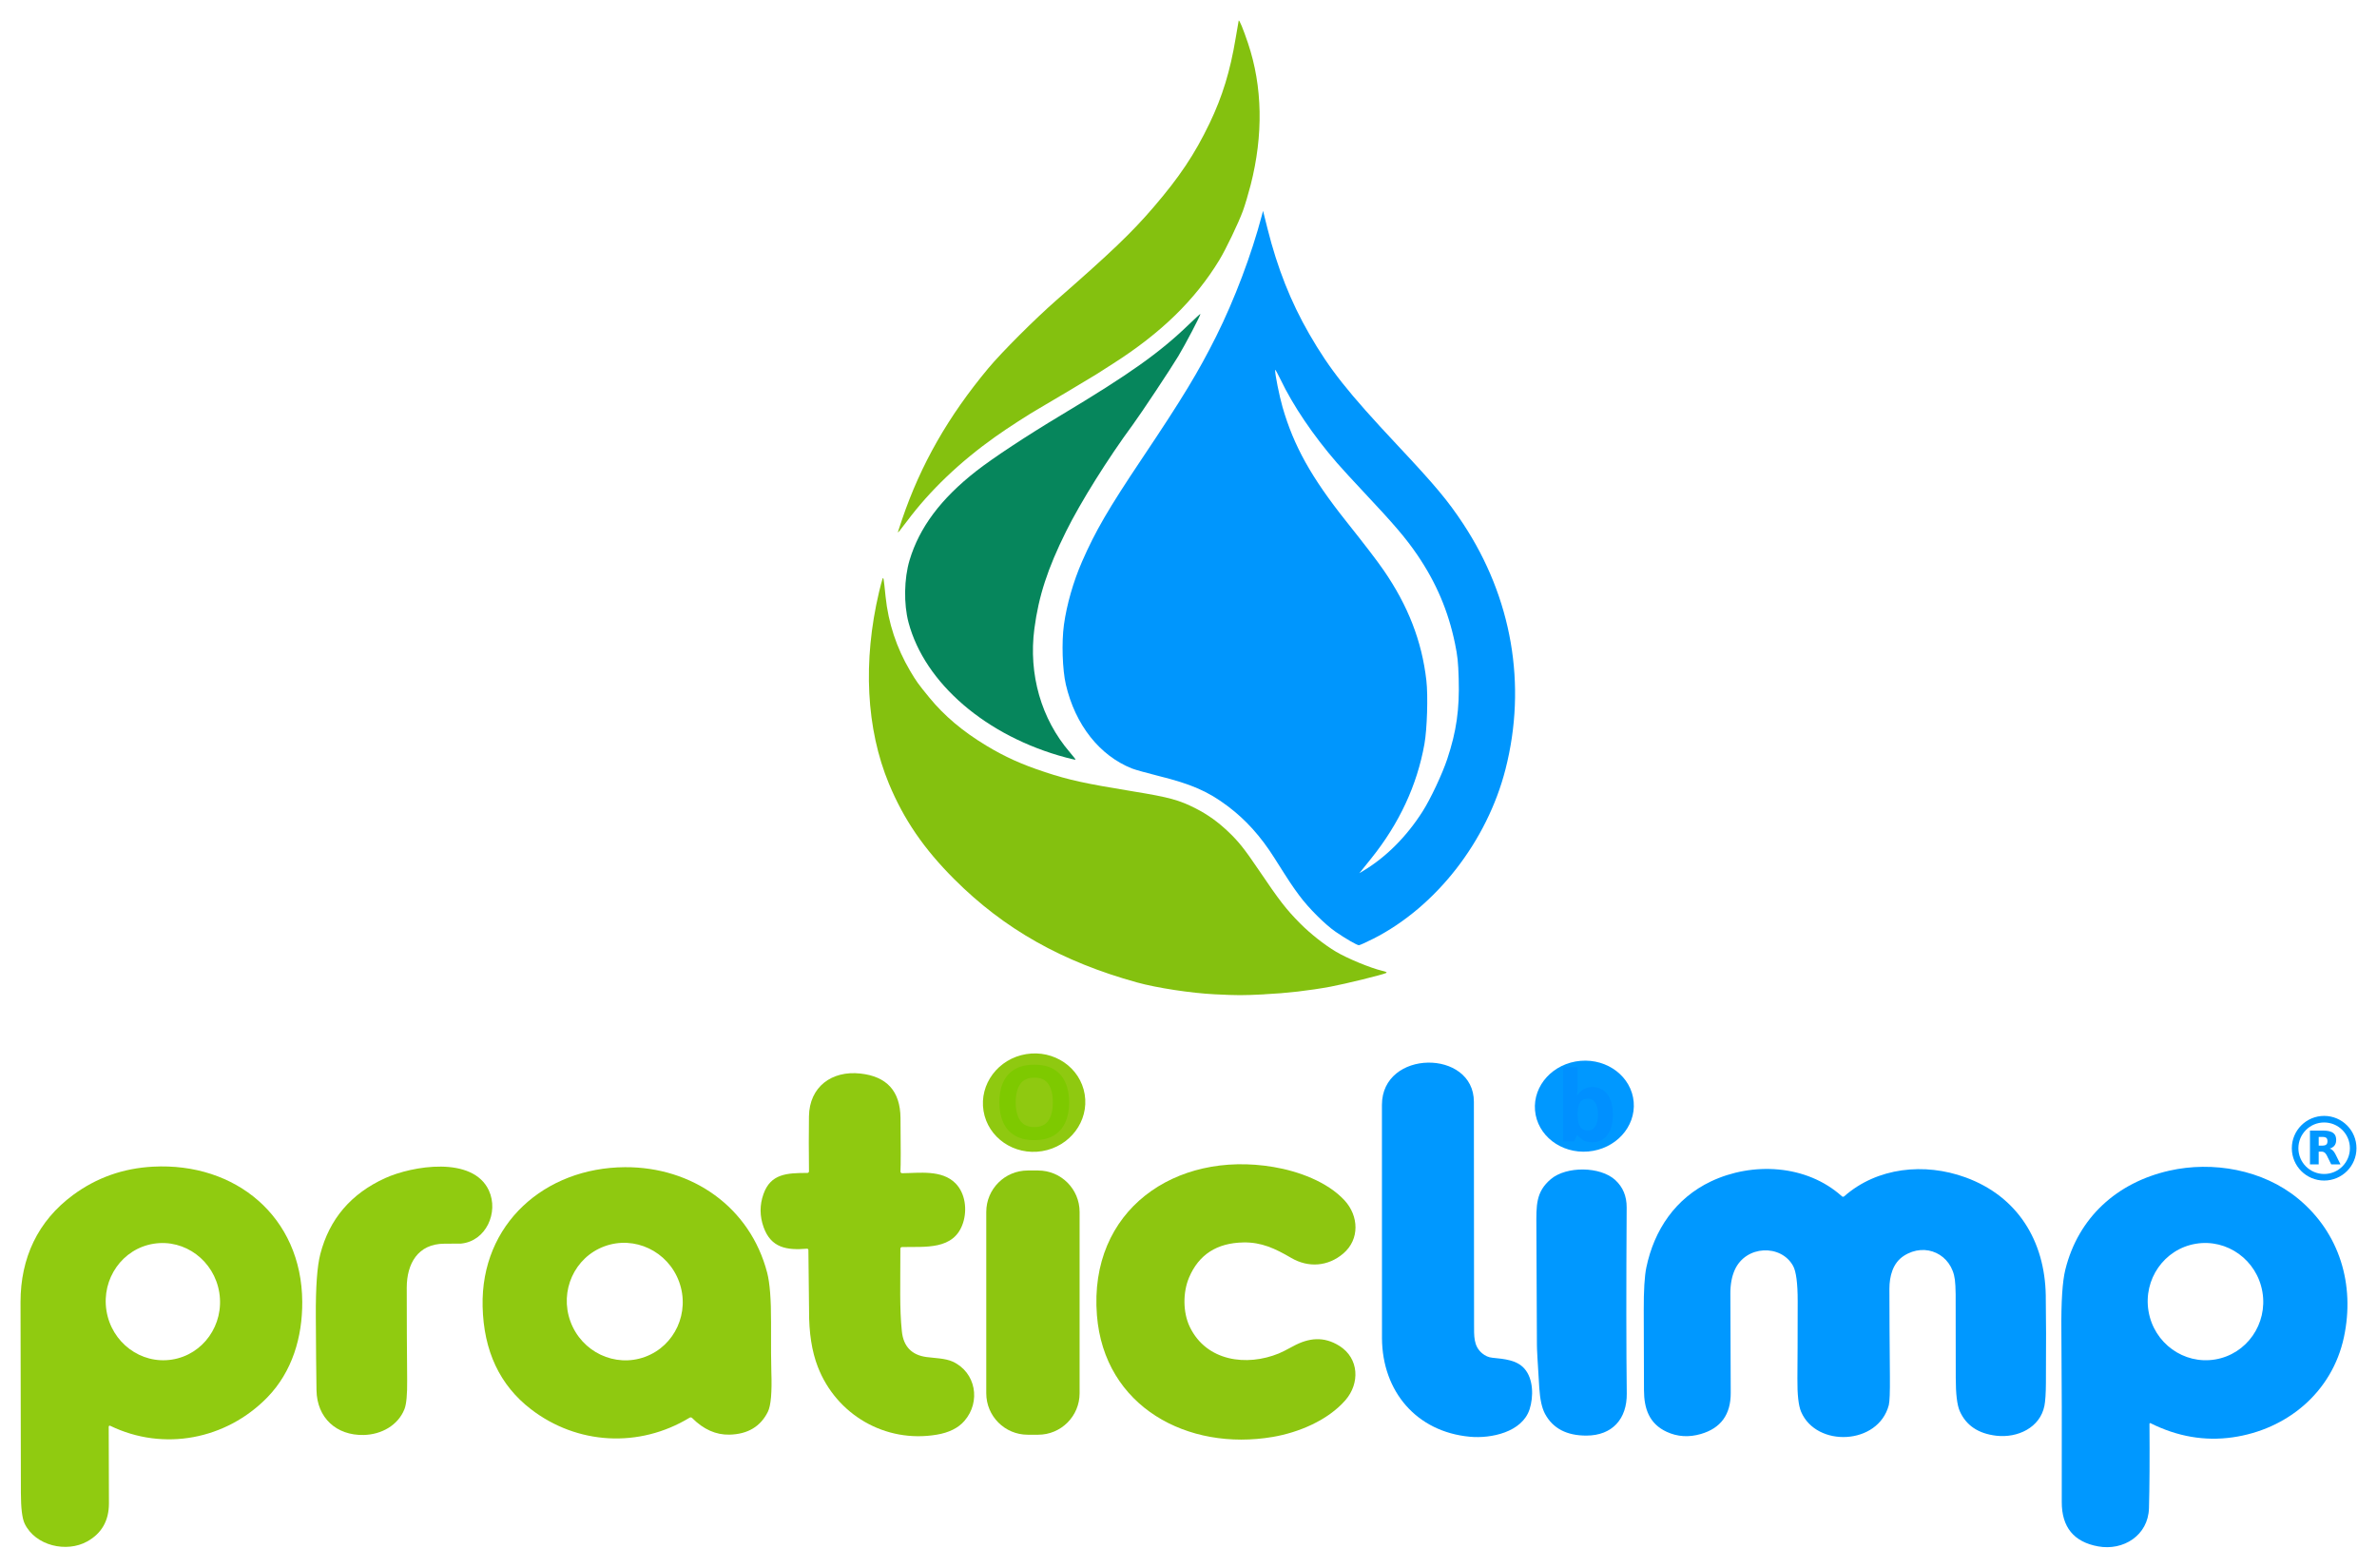
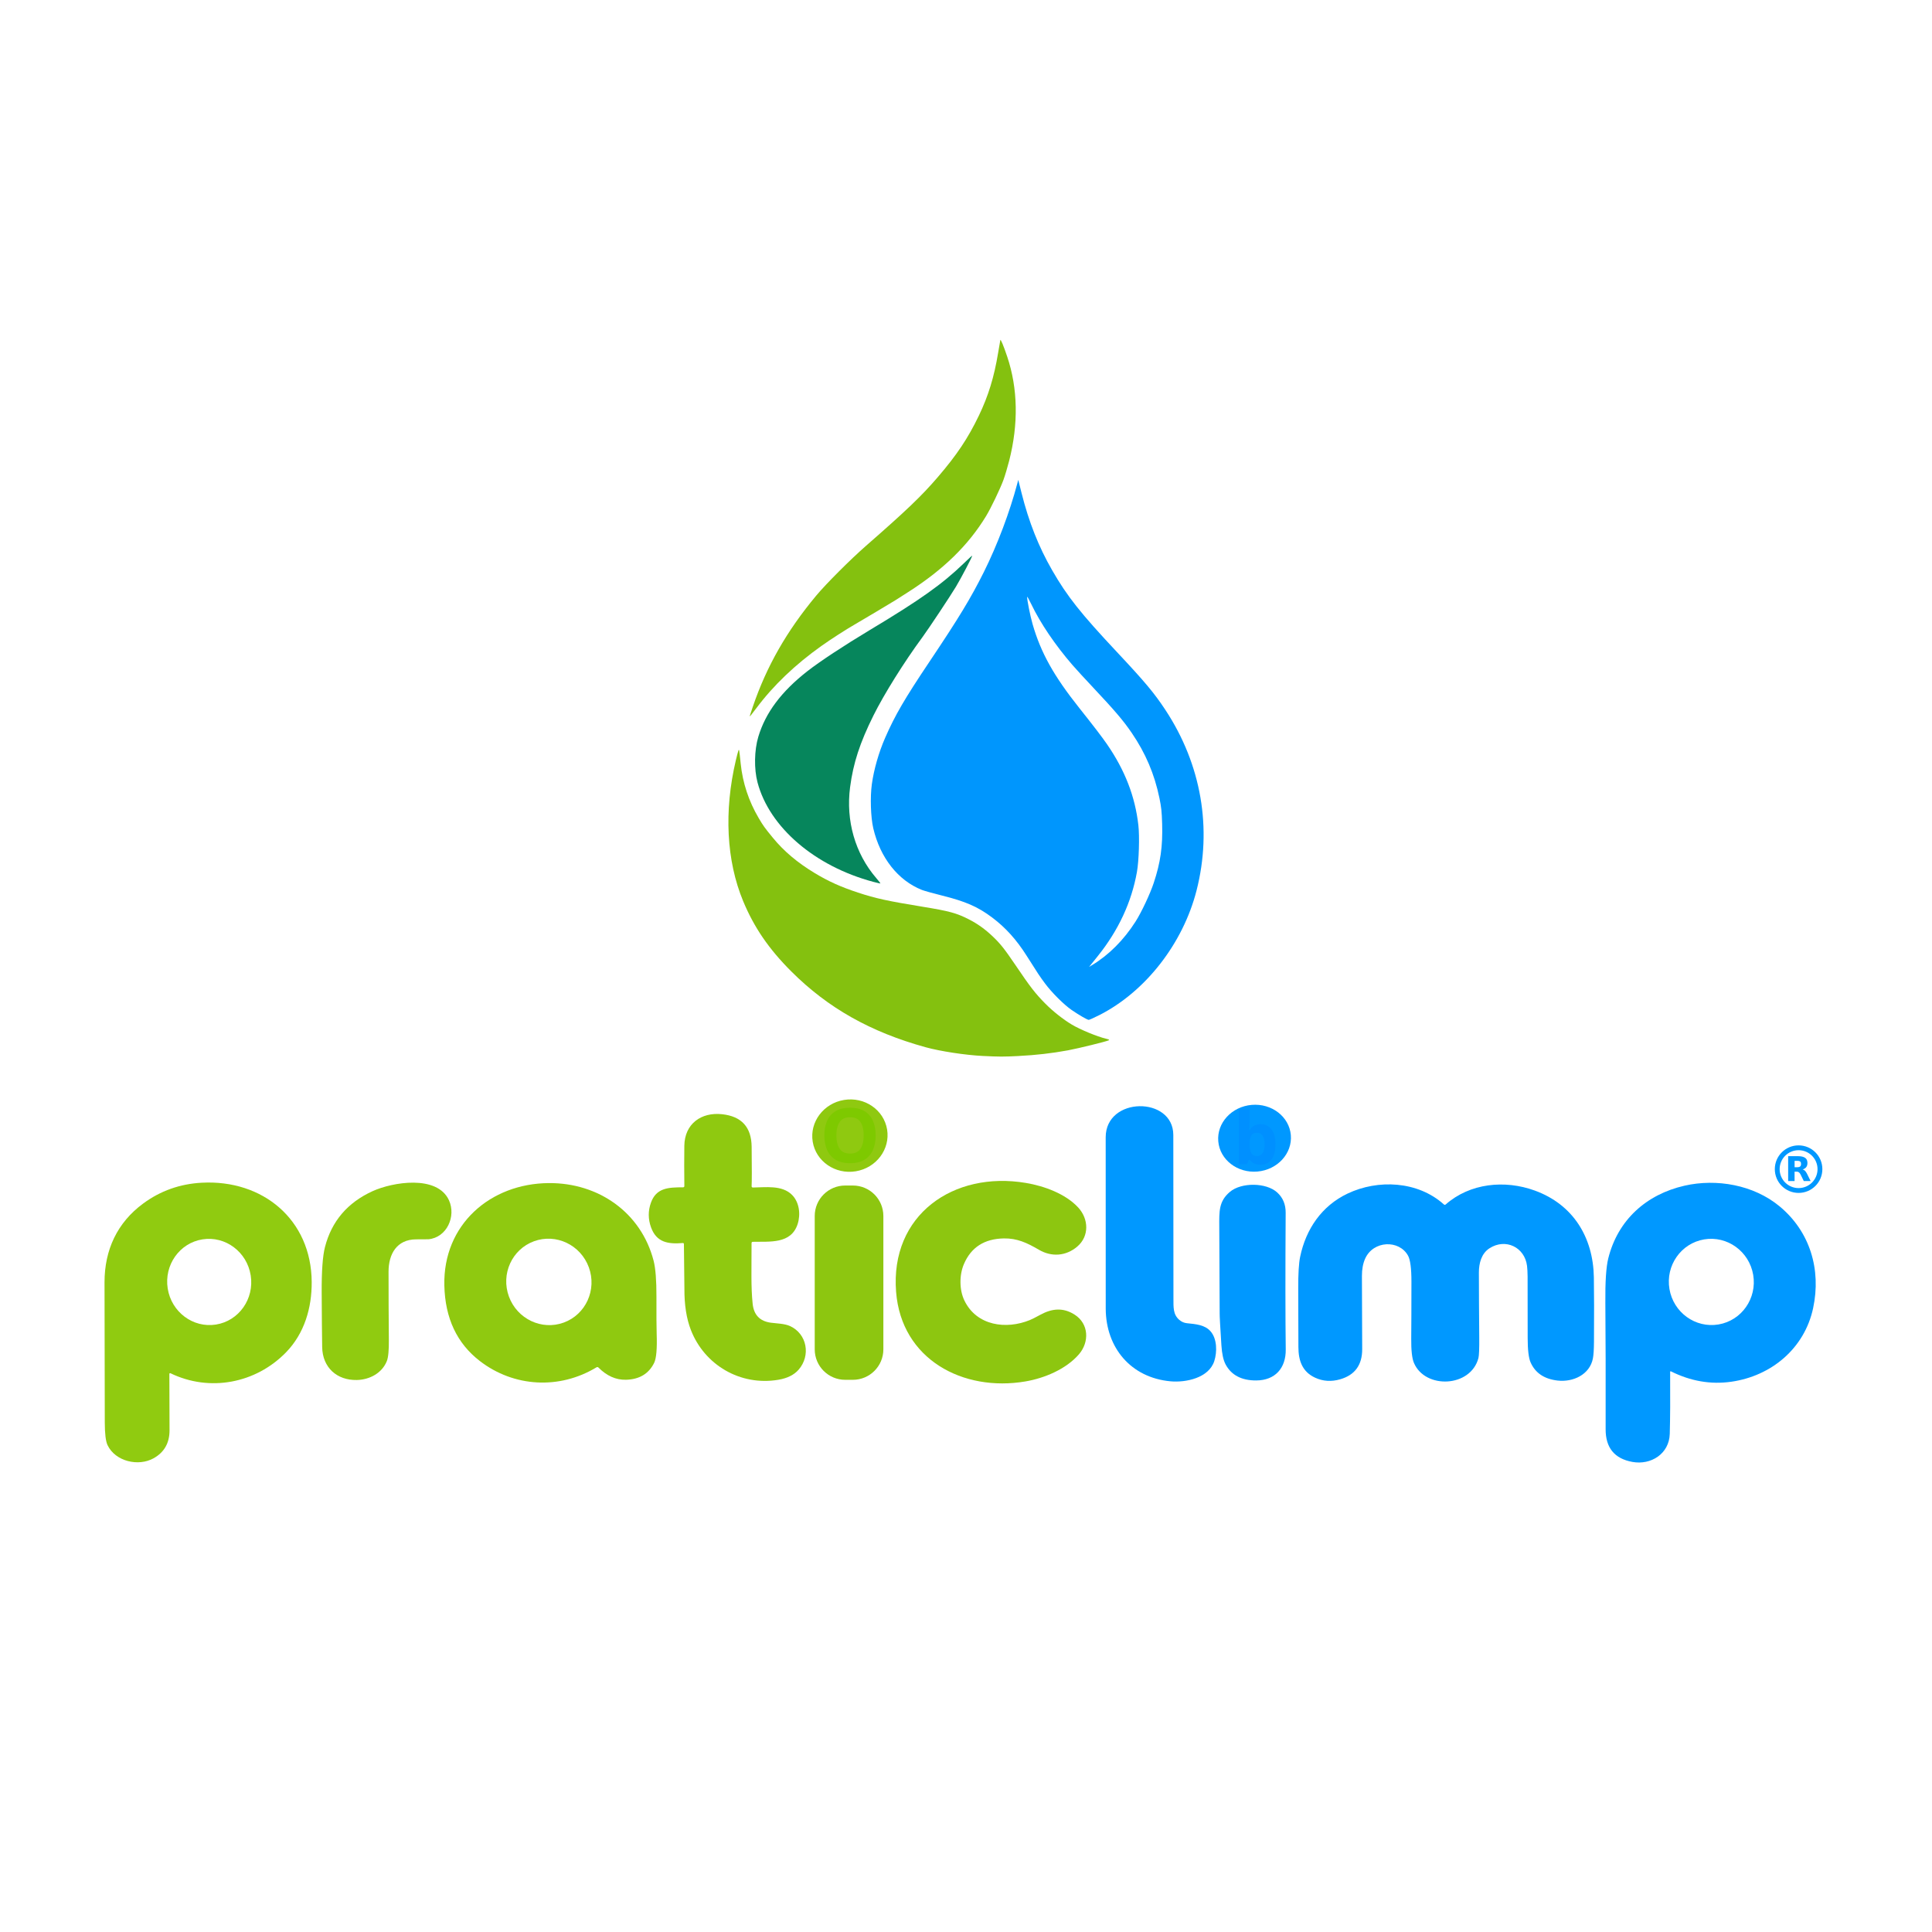
- <svg xmlns="http://www.w3.org/2000/svg" id="Layer_1" version="1.1" viewBox="47.40 172.16 926.49 611.00">
+ <svg xmlns="http://www.w3.org/2000/svg" id="Layer_1" version="1.1" viewBox="0 0 1024 1024">
  <defs>
    <style>
      .st0 {
        stroke: #76ac11;
        stroke-opacity: .58;
      }

      .st0, .st1, .st2, .st3, .st4, .st5, .st6, .st7, .st8, .st9, .st10, .st11, .st12, .st13 {
        display: none;
      }

      .st0, .st1, .st2, .st3, .st4, .st6, .st7, .st8, .st9, .st10, .st11, .st12, .st13 {
        fill: none;
        stroke-width: 2px;
      }

      .st1 {
        stroke: #7db602;
      }

      .st1, .st2, .st3, .st6, .st7, .st9, .st11 {
        stroke-opacity: .99;
      }

      .st14 {
        fill: #7ec900;
        font-size: 40px;
      }

      .st14, .st15, .st5 {
        font-family: MuseoModerno-Black, MuseoModerno;
        font-weight: 800;
      }

      .st15 {
        fill: #0090ff;
        font-size: 38px;
      }

      .st2 {
        stroke: #009cfc;
      }

      .st16 {
        fill: #0096fd;
      }

      .st17 {
        fill: #8fc910;
      }

      .st3 {
        stroke: #17a8fc;
      }

      .st4 {
        stroke: #119efc;
      }

      .st4, .st13 {
        stroke-opacity: .61;
      }

      .st5 {
        fill: #36b7ff;
        font-size: 30px;
      }

      .st6 {
        stroke: #28b4fb;
      }

      .st18 {
        fill: #90cb10;
      }

      .st7 {
        stroke: #008bfb;
      }

      .st8 {
        stroke: #7caf1f;
        stroke-opacity: .64;
      }

      .st19 {
        fill: #8dc610;
      }

      .st20 {
        fill: #06865c;
      }

      .st9 {
        stroke: #17aefb;
      }

      .st10 {
        stroke: #71a80b;
        stroke-opacity: .55;
      }

      .st11 {
        stroke: #0091fa;
      }

      .st21 {
        fill: #84c10f;
      }

      .st22 {
        fill: #0098ff;
      }

      .st12 {
        stroke: #77ad1a;
        stroke-opacity: .59;
      }

      .st13 {
        stroke: #11a8fb;
      }
    </style>
  </defs>
  <ellipse class="st17" cx="450.47" cy="601.9" rx="19.98" ry="19.16" transform="translate(-91.35 80.71) rotate(-9.3)" />
  <ellipse class="st22" cx="664.94" cy="603.28" rx="19.3" ry="17.73" transform="translate(-49.1 59) rotate(-4.9)" />
  <path class="st22" d="M625.05,699.56c1.2,1.03,2.55,1.62,4.05,1.77,4.77.48,9.48.88,12.44,4.2,3.6,4.02,3.6,11.06,2.06,15.86-2.9,8.98-15.07,11.49-23.26,10.73-20.92-1.94-34.15-17.75-34.28-38.37,0-.41-.01-30.73-.02-90.96,0-21.71,35.83-21.83,35.84-1.21.04,52.57.06,81.43.07,86.58.01,4.72-.24,8.54,3.1,11.4Z" />
  <path class="st17" d="M361.93,658.83c-7.92.67-14-.35-16.88-8.34-1.57-4.36-1.59-8.69-.06-12.98,2.81-7.9,9.12-8.21,17.1-8.21.35,0,.63-.28.63-.63,0,0,0,0,0-.01-.09-7.69-.1-14.81-.01-21.38.15-11.6,8.92-17.94,20.04-16.72,10.31,1.12,15.53,6.87,15.64,17.26.13,11.5.12,18.47-.02,20.92-.02.35.26.65.62.67.01,0,.02,0,.03,0,6.63-.05,15.5-1.46,20.83,3.96,3.81,3.88,4.58,10.26,2.92,15.4-3.49,10.77-14.89,9.19-23.81,9.42-.35,0-.63.29-.62.64h0c.01,13.94-.36,23.21.58,32.19.61,5.92,3.83,9.27,9.65,10.04,2.95.4,7.28.46,10.15,1.77,9.06,4.16,11.1,15.65,4.55,23.15-2.4,2.75-5.98,4.53-10.73,5.33-20.16,3.4-39.19-7.85-46.38-26.45-2.33-6.01-3.46-13.29-3.41-21.86,0-.21-.09-8.09-.26-23.66,0-.29-.24-.52-.52-.51-.01,0-.03,0-.04,0Z" />
  <path class="st19" d="M570.97,660.71c-5.94,5.07-13.6,5.62-20.27,1.72-6.38-3.73-11.63-6.17-18.65-6.04-10.33.18-17.39,4.73-21.18,13.66-2.43,5.72-2.47,13.58.31,19.32,6.49,13.36,22.12,15.43,34.71,10.27,1.11-.46,2.96-1.39,5.54-2.8,6.03-3.28,11.92-3.98,18.05-.12,7.7,4.85,8,14.62,2.33,21.14-6.88,7.91-18.31,12.63-28.33,14.33-33.05,5.63-65.71-11.66-68.53-47.44-3.24-40.88,30.46-64.24,68.8-57.77,9.65,1.62,20.99,5.72,27.72,13.02,5.56,6.03,5.98,15.19-.5,20.71Z" />
  <path class="st18" d="M89.77,728.21c.03,2.19.06,12.15.09,29.88,0,6.73-2.81,11.67-8.44,14.82-8.06,4.51-20.25,1.72-24.41-6.94-.97-2.03-1.46-6.04-1.47-12.03-.1-47.6-.15-72.39-.14-74.36.02-17.11,6.7-31.54,20.5-41.7,9.13-6.73,19.5-10.41,31.11-11.02,32.24-1.72,58.01,19.55,58.2,52.64.08,13.71-3.86,27.26-13.64,37.3-15.99,16.39-40.4,21.14-61.22,11.04-.21-.09-.45,0-.54.19-.03.06-.04.12-.04.18ZM107.31,656.89c-12.15,1.92-20.39,13.59-18.42,26.06h0c1.98,12.47,13.42,21.02,25.57,19.09h0c12.15-1.92,20.39-13.59,18.42-26.06h0c-1.98-12.47-13.42-21.02-25.57-19.09h0Z" />
  <path class="st18" d="M237.97,636.18c3.87,8.46-1.1,19.74-10.9,20.66-.07,0-2.23.02-6.5.04-10.33.05-14.62,7.83-14.63,17.13,0,12.25.05,24.25.16,36,.06,5.63-.29,9.41-1.05,11.34-2.49,6.31-8.97,9.93-15.93,10.08-10.56.22-18.18-6.62-18.36-17.45-.11-6.87-.2-16.48-.26-28.83-.06-11.39.52-19.44,1.73-24.15,3.53-13.71,11.95-23.6,25.25-29.66,10.51-4.79,34.24-8.83,40.49,4.84Z" />
  <path class="st17" d="M316.21,724.68c-19.74,11.98-43.91,10.52-61.86-3.29-12.16-9.36-18.44-22.71-18.84-40.06-.74-32.22,24.3-54.08,55.45-54.27,26.23-.16,48.81,15.55,55.46,41.12,1.04,4.01,1.54,10.43,1.51,19.25-.03,9.73.01,16.2.12,19.43.28,7.97-.17,13.15-1.36,15.54-2.86,5.75-7.84,8.72-14.93,8.9-5.29.13-10.15-2.03-14.6-6.5-.25-.25-.64-.3-.95-.12ZM283.03,657.89c-11.7,4.28-17.65,17.4-13.29,29.3,4.36,11.9,17.37,18.08,29.06,13.8h0c11.7-4.28,17.65-17.4,13.29-29.3-4.36-11.9-17.37-18.08-29.06-13.8h0Z" />
  <path class="st22" d="M885.6,726.83c-.13-.07-.3-.01-.36.12-.02.04-.03.08-.03.12.09,13.87.03,24.84-.2,32.9-.3,10.61-9.99,16.67-19.81,14.88-9.48-1.72-14.21-7.5-14.18-17.33.06-27.31,0-49.6-.15-66.86-.11-11.23.41-19.12,1.54-23.67,5.07-20.41,20.19-33.95,40.46-38.56,16.95-3.85,36.55-.44,50.28,10.9,16.23,13.39,22.2,33.6,17.85,53.98-4.56,21.37-22.11,36.04-43.47,39.05-10.83,1.53-21.48-.31-31.93-5.53ZM903.22,656.91c-12.26,2.07-20.49,13.85-18.38,26.29h0c2.11,12.45,13.75,20.86,26.01,18.79h0c12.26-2.07,20.49-13.85,18.38-26.29,0,0,0,0,0,0-2.11-12.45-13.75-20.86-26.01-18.79Z" />
  <path class="st22" d="M766.21,638.42c12.9-11.35,31.33-13.19,47.26-7.4,20.4,7.42,30.95,24.83,31.31,45.98.14,8.35.16,19.77.06,34.25-.03,4.03-.22,6.94-.57,8.75-1.66,8.58-10.49,12.68-18.76,11.72-7.04-.82-11.79-4.02-14.26-9.61-1.03-2.35-1.55-6.67-1.55-12.95,0-19.68-.02-30.56-.04-32.65-.03-2.33-.13-4.19-.3-5.58-1.23-9.9-11.41-14.8-19.91-9.31-4.3,2.78-5.61,7.96-5.61,12.88.01,10.03.08,21.41.19,34.14.05,6.11-.09,9.83-.43,11.15-4.09,15.61-28.2,16.61-34.18,2.59-1.02-2.39-1.5-6.71-1.44-12.96.06-5.81.1-15.85.11-30.12,0-7.01-.6-11.61-1.8-13.78-4.7-8.51-18.4-8.09-22.73,1.58-1.15,2.57-1.72,5.62-1.71,9.16.05,16.61.09,29.53.14,38.74.04,8.45-3.85,13.8-11.68,16.06-4.67,1.35-9.09,1.07-13.26-.85-6.86-3.16-8.85-9.11-8.87-16.21-.02-6.98-.05-17.34-.09-31.09-.03-7.83.31-13.42,1.01-16.77,3.06-14.71,11.4-26.99,25.17-33.53,16.09-7.64,37.2-6.69,51.06,5.8.25.23.63.23.88.01Z" />
  <path class="st22" d="M681.47,715.25c.12,9.87-5.6,16.39-15.7,16.42-7.71.02-13.1-2.8-16.15-8.45-1.21-2.25-1.96-5.63-2.25-10.16-.64-9.97-.95-15.57-.92-16.81,0-.05-.07-15.34-.21-45.87-.04-8.41-.29-13.66,5.66-18.69,6-5.06,19.21-5.01,25.08.37,2.99,2.74,4.48,6.31,4.45,10.71-.19,31.26-.17,55.42.04,72.48Z" />
  <rect class="st19" x="431.82" y="628.35" width="36.38" height="102.98" rx="16.15" ry="16.15" />
  <path class="st10" d="M366.32,426.08" vector-effect="non-scaling-stroke" />
  <path class="st7" d="M499.48,304.81c4.93-12.5,9.13-25.36,12.6-38.56.97-3.65,1.63-8.29-1.29-11.28" vector-effect="non-scaling-stroke" />
  <path class="st11" d="M499.48,304.81c-6.5,15.4-13.81,31.04-19.03,46.3-3.58,10.47-6.21,21.52-7.87,33.13" vector-effect="non-scaling-stroke" />
  <path class="st7" d="M472.59,384.24c-.93,7.65-.94,15.26-.03,22.82,3.46,28.81,23.53,50.65,51.35,58.08,10.05,2.69,19.97,3.05,29.77,1.09.15-.03.29.07.32.22,0,.03,0,.06,0,.09l-3.72,20.69c-.09.51.25,1,.76,1.09.08.01.17.02.25,0,2.9-.27,5.27-1.52,7.1-3.74,2.7-3.29,4.71-5.95,6.01-7.98,1.91-2.98,4.68-4.37,8.32-4.16" vector-effect="non-scaling-stroke" />
  <path class="st1" d="M367.16,411.34" vector-effect="non-scaling-stroke" />
  <path class="st1" d="M571.68,545.47c-.15.47-.46.71-.93.73-1.78.06-3.69.22-5.54.05-25.92-2.4-51-8.53-75.24-18.38-23.87-9.71-46.52-21.91-67.95-36.62-9.47-6.5-18.26-13.77-26.38-21.82" vector-effect="non-scaling-stroke" />
  <path class="st12" d="M531.97,554.81" vector-effect="non-scaling-stroke" />
  <path class="st12" d="M571.68,545.47" vector-effect="non-scaling-stroke" />
  <path class="st8" d="M501.55,555.32" vector-effect="non-scaling-stroke" />
  <path class="st8" d="M531.97,554.81" vector-effect="non-scaling-stroke" />
  <path class="st12" d="M501.55,555.32" vector-effect="non-scaling-stroke" />
  <path class="st0" d="M385.84,489.9" vector-effect="non-scaling-stroke" />
  <path class="st2" d="M577.23,409.19c.29,5,.21,9.35-4.08,12.58" vector-effect="non-scaling-stroke" />
  <path class="st9" d="M573.15,421.77s-.09,0-.13,0" vector-effect="non-scaling-stroke" />
  <path class="st6" d="M573.02,421.76c-.14-1.26-.36-2.52-.64-3.78-3.26-14.44-9.92-27.1-18.1-39.39-.14-.21-.41-.31-.67-.23l-9.35,3.08c-.19.06-.29.25-.24.45,1.42,5.71,2.37,9.54,2.85,11.5,2.51,10.07,4.6,20.22,6.25,30.47" vector-effect="non-scaling-stroke" />
  <path class="st9" d="M553.11,423.86l1.89,13.85c.02.2.2.34.39.31,0,0,.02,0,.02,0l18.87-3.57" vector-effect="non-scaling-stroke" />
  <path class="st2" d="M574.29,434.44c.27,8.26-.95,16.26-3.66,24-.07.21-.22.39-.42.51-5.35,3.06-9.79,4.17-15.25.79-4.24-2.62-8.3-5.94-12.18-9.95-9.5-9.82-15.46-16.43-22.21-24.63-3.05-3.7-7.4-8.13-10.25-10.4-9.73-7.75-19.12-15.34-28.17-22.79-3.15-2.59-6.34-5.17-9.57-7.73" vector-effect="non-scaling-stroke" />
  <path class="st4" d="M572.71,472.46c9.33-20.01,11.21-42.27,4.51-63.27" vector-effect="non-scaling-stroke" />
  <path class="st13" d="M577.23,409.19c-3.87-12.05-10.47-23.54-18.01-33.79-4.44-6.03-9.67-13.34-15.68-21.92-8.65-12.33-15.18-25.65-19.59-39.95-1.7-5.53-2.78-10.91-3.23-16.13" vector-effect="non-scaling-stroke" />
  <path class="st3" d="M574.29,434.44c-.03-4.24-.41-8.46-1.14-12.67" vector-effect="non-scaling-stroke" />
  <g>
    <path class="st16" d="M582.63,538.04c-2.74,1.39-5.25,2.52-5.58,2.51-.78-.02-5.23-2.6-9.08-5.25-4.1-2.83-10.49-9.2-14.08-14.04-2.84-3.83-3.69-5.11-9.72-14.65-5.39-8.53-11.17-14.95-18.27-20.28-7.63-5.73-14-8.52-26.73-11.7-4.6-1.15-9.35-2.48-10.56-2.96-12.64-5.02-22.1-17.02-25.76-32.68-1.35-5.8-1.7-16.46-.76-23.31,1.08-7.85,3.69-16.94,7.07-24.66,5.23-11.95,10.23-20.53,23.39-40.18,15.81-23.59,21.92-33.68,28.89-47.61,7.12-14.25,13.78-31.88,17.79-47.1l.47-1.79,1.75,6.97c3.86,15.37,9.07,28.54,16.23,40.96,7.98,13.86,15.01,22.72,34.3,43.3,14.9,15.88,19.78,21.72,25.73,30.74,19.03,28.88,24.88,62.76,16.5,95.61-7.19,28.19-27.11,53.72-51.58,66.13ZM578.04,511.48l-.8,1,1.59-.96c8.9-5.37,16.82-13.31,23.07-23.13,3.09-4.85,7.65-14.54,9.6-20.41,3.59-10.78,4.81-19.36,4.46-31.33-.2-6.58-.43-8.76-1.45-13.71-2.63-12.7-7.33-23.73-14.7-34.54-4.4-6.45-9.02-11.86-20.52-24.09-4.14-4.39-9-9.69-10.8-11.77-9.25-10.68-17.1-22.29-21.97-32.47-1.15-2.41-2.1-4.09-2.12-3.72-.06,1.63,1.65,10.14,2.91,14.51,4.35,15.09,11.2,27.38,24.74,44.4,7.49,9.41,12.11,15.45,14.64,19.12,9.56,13.86,14.93,27.72,16.67,42.99.69,6,.29,18.92-.76,24.79-2.86,16.03-9.82,30.97-20.73,44.56-1.67,2.08-3.39,4.22-3.83,4.77Z" />
    <path class="st20" d="M464.38,465.34c1.31,1.53,2.33,2.84,2.25,2.9-.08.07-1.75-.31-3.72-.83-30.99-8.24-55.11-28.93-61.4-52.68-1.9-7.16-1.73-17.07.41-24.23,3.82-12.75,12.19-23.94,25.96-34.72,6.51-5.1,19.69-13.78,33.04-21.79,26.7-16,38.52-24.39,49.9-35.4,2.47-2.39,4.48-4.22,4.48-4.08,0,.67-5.89,11.9-8.63,16.46-2.92,4.87-14.57,22.41-17.67,26.62-9.77,13.26-20.39,30.24-26.05,41.63-7.22,14.53-10.71,25.25-12.38,37.97-2.33,17.79,2.67,35.2,13.81,48.15Z" />
    <path class="st21" d="M540.13,559.7c-8.63.42-10.11.42-19.25-.02-9.12-.44-22.6-2.49-30.28-4.62-29.22-8.07-51.77-20.79-71.16-40.15-11.94-11.92-19.74-23.31-25.55-37.28-8.88-21.39-10.24-47.68-3.87-74.71.52-2.2,1.11-4.44,1.31-4.98.43-1.12.45-.99,1.25,6.78,1.06,10.24,4.27,19.96,9.58,28.94,2.41,4.08,3.08,5.01,7.41,10.3,5.89,7.2,13.04,13.23,22.28,18.81,7.25,4.37,13.75,7.31,22.89,10.32,9.34,3.08,15.69,4.47,34.46,7.53,13.96,2.28,17.8,3.33,24.3,6.64,4.61,2.35,8.62,5.22,12.68,9.08,3.96,3.76,6.36,6.78,11.74,14.74,8.2,12.13,10.79,15.48,16.21,20.95,3.97,4,9.39,8.29,13.94,11.01,4.41,2.64,13.51,6.4,18.08,7.48,1.57.37,1.98.6,1.53.85-1.11.62-16,4.28-21.65,5.33-8.39,1.55-17.18,2.56-25.92,2.98ZM400.9,375.31c-2.91,3.89-3.52,4.62-3.52,4.18,0-.08.73-2.27,1.62-4.88,7.3-21.45,17.98-40.16,33.62-58.93,5.2-6.24,18.22-19.26,26.51-26.5,21.39-18.7,29.33-26.29,37.88-36.25,10.15-11.82,16.05-20.65,21.82-32.66,5.03-10.48,8.07-20.4,10.2-33.27.58-3.51,1.11-6.55,1.17-6.77.18-.64,1.75,3.16,3.65,8.81,5.66,16.87,6.01,35.67,1.03,55.18-.87,3.4-2.23,7.96-3.03,10.14-1.76,4.79-6.62,14.92-9.18,19.13-9.43,15.53-22.71,28.47-41.47,40.42-2.82,1.8-5.76,3.67-6.53,4.17-1.32.86-18.96,11.37-21.91,13.06-4.25,2.43-12.49,7.74-17.33,11.18-13.9,9.86-25.58,21.01-34.52,32.99Z" />
  </g>
  <path class="st22" d="M965.89,619.67c0,6.96-5.64,12.6-12.6,12.6s-12.6-5.64-12.6-12.6,5.64-12.6,12.6-12.6,12.6,5.64,12.6,12.6ZM963.33,619.67c0-5.54-4.49-10.04-10.04-10.04s-10.04,4.49-10.04,10.04,4.49,10.04,10.04,10.04,10.04-4.49,10.04-10.04Z" />
  <path class="st22" d="M957.65,621.91l2.02,4.07h-3.62s-1.7-3.45-1.7-3.45c-.2-.37-.4-.7-.69-1-.36-.34-.81-.53-1.31-.53h-1.19s0,4.98,0,4.98h-3.4s0-13.18,0-13.18h5.39c.71,0,1.37.07,2.05.22,1.23.29,2.27.91,2.62,2.19.2.75.21,1.53.04,2.28-.31,1.25-1.19,1.95-2.4,2.34.51.13.94.41,1.31.8.36.39.62.82.88,1.3ZM954.51,617.6c.12-.45.12-.91,0-1.35s-.42-.73-.84-.85c-.32-.09-.64-.14-.97-.14h-1.53s0,3.39,0,3.39h1.5c.34,0,.67-.05.99-.15.42-.15.74-.45.85-.9Z" />
  <text class="st15" transform="translate(653.69 616.98)">
    <tspan x="0" y="0">b</tspan>
  </text>
  <text class="st5" transform="translate(440.03 613.25)">
    <tspan x="0" y="0">O</tspan>
  </text>
  <text class="st14" transform="translate(434.61 616.11)">
    <tspan x="0" y="0">O</tspan>
  </text>
</svg>
